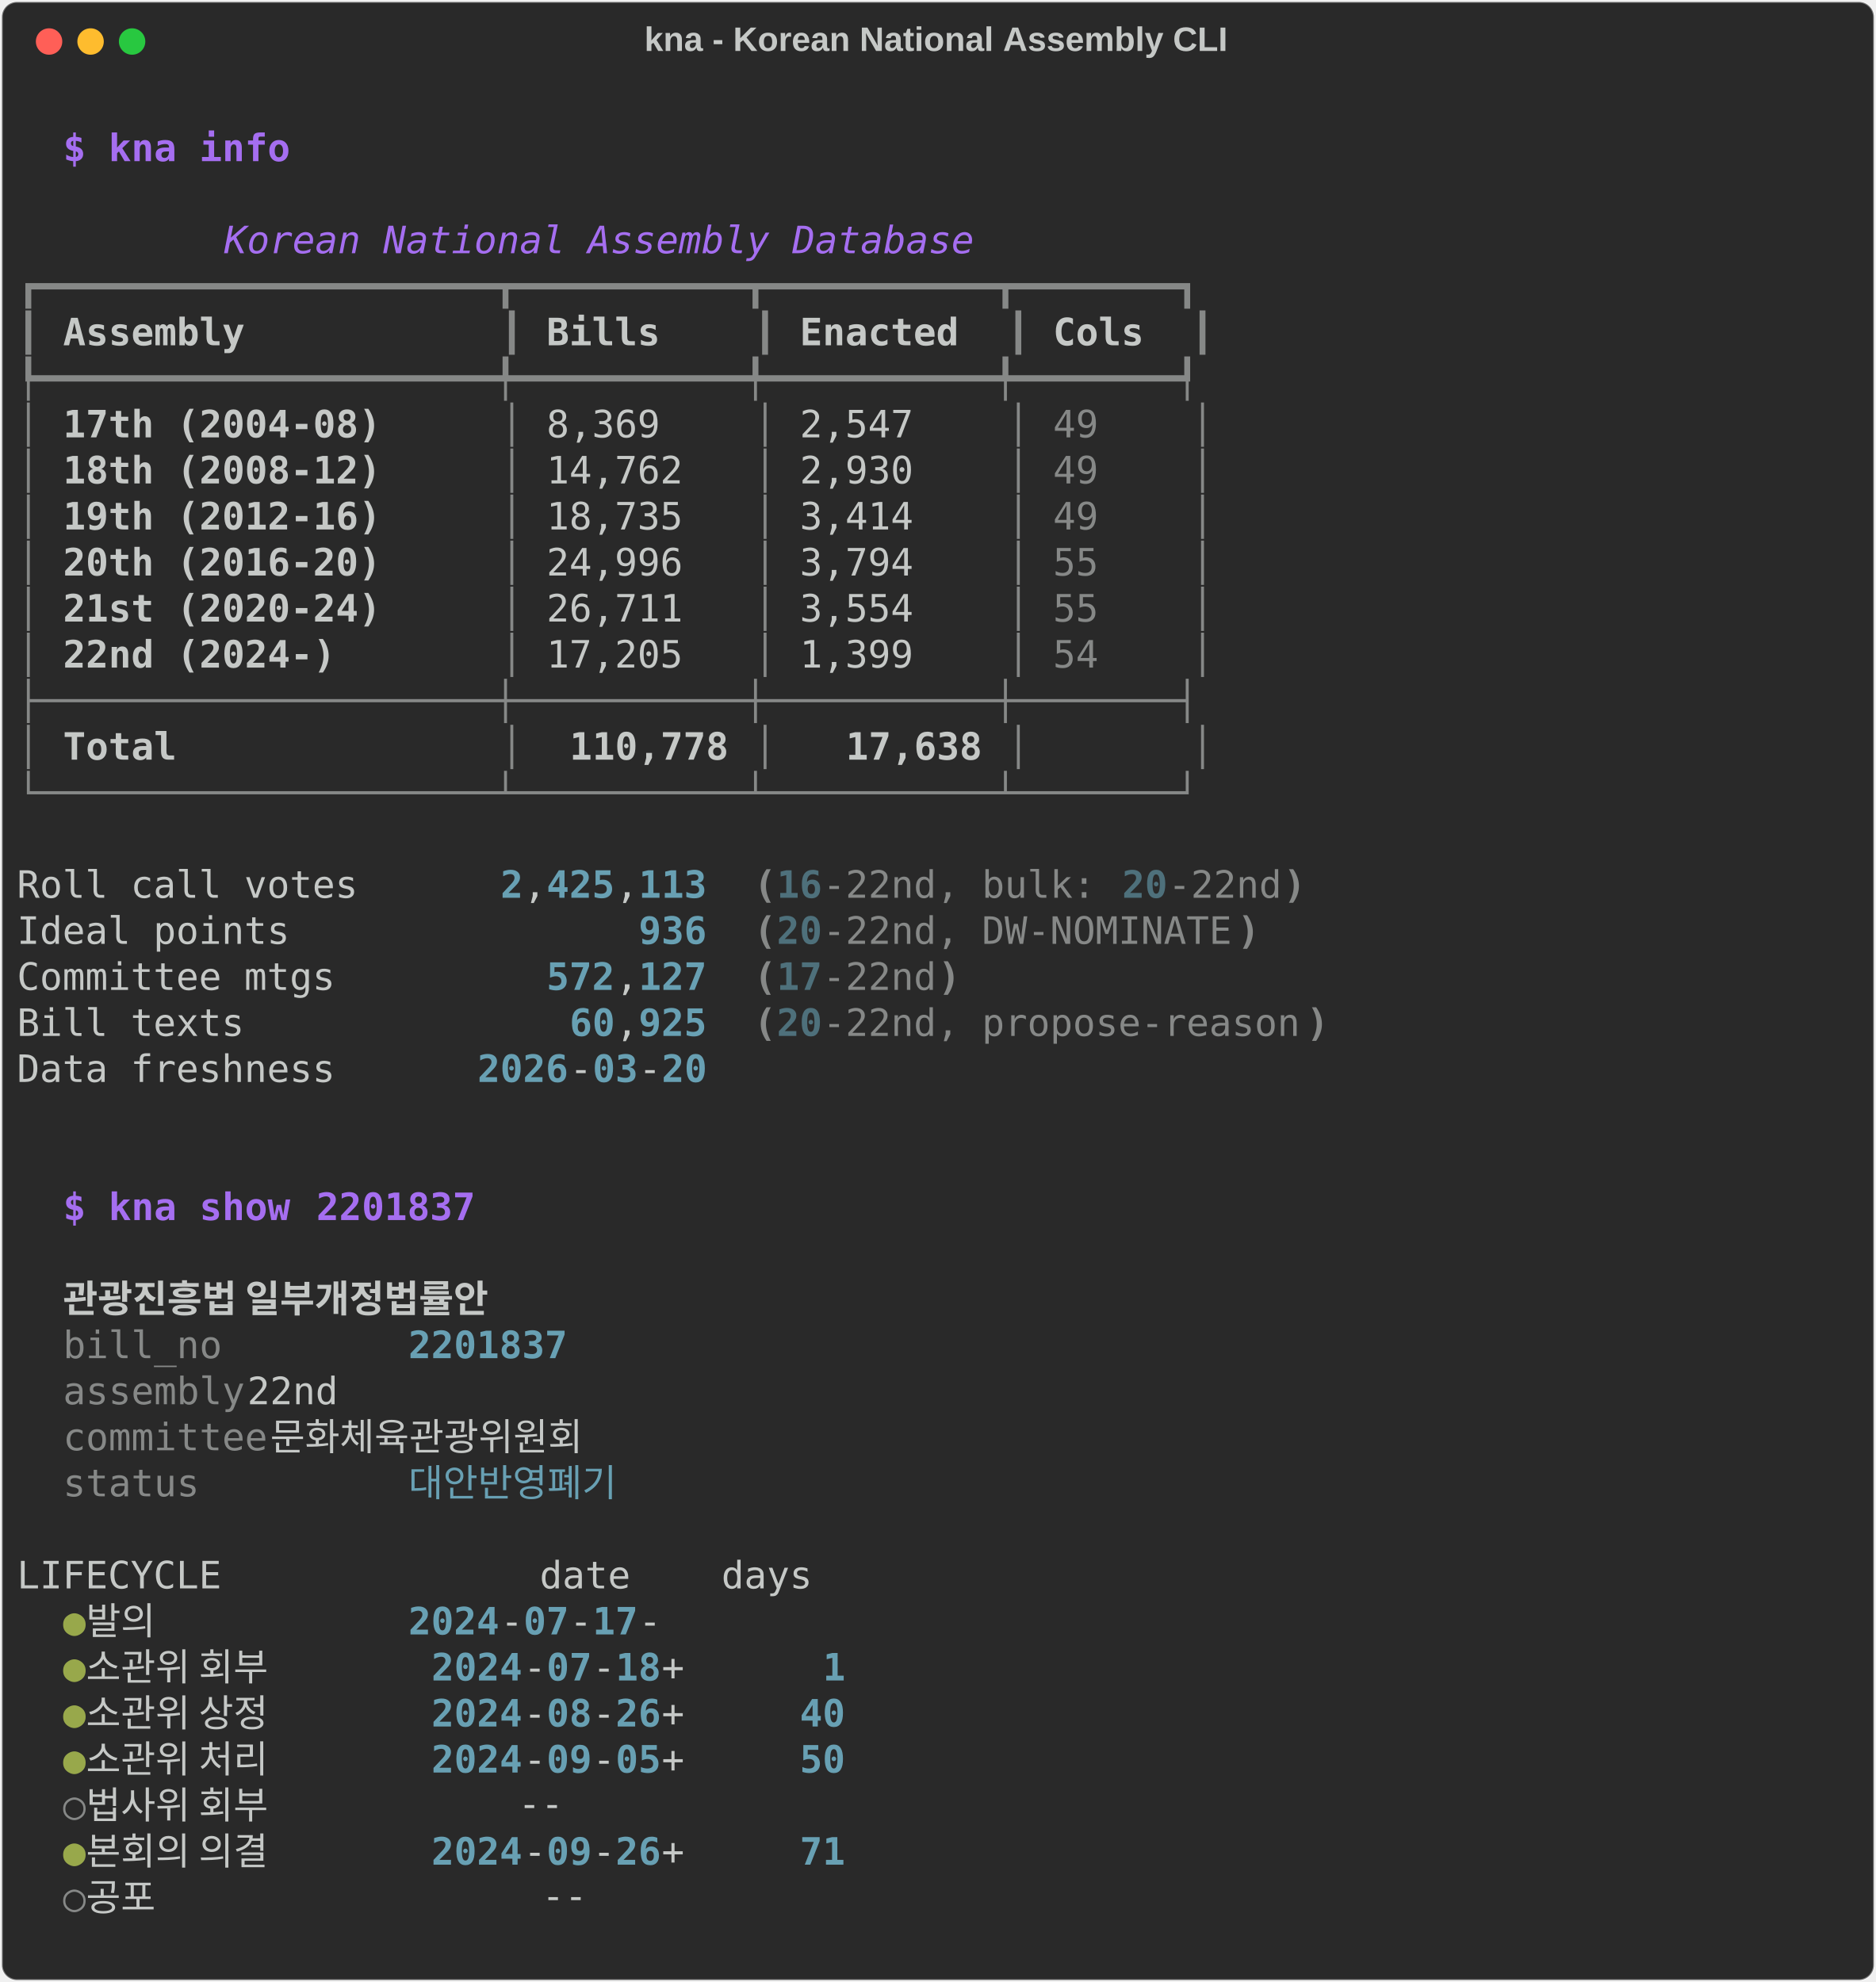
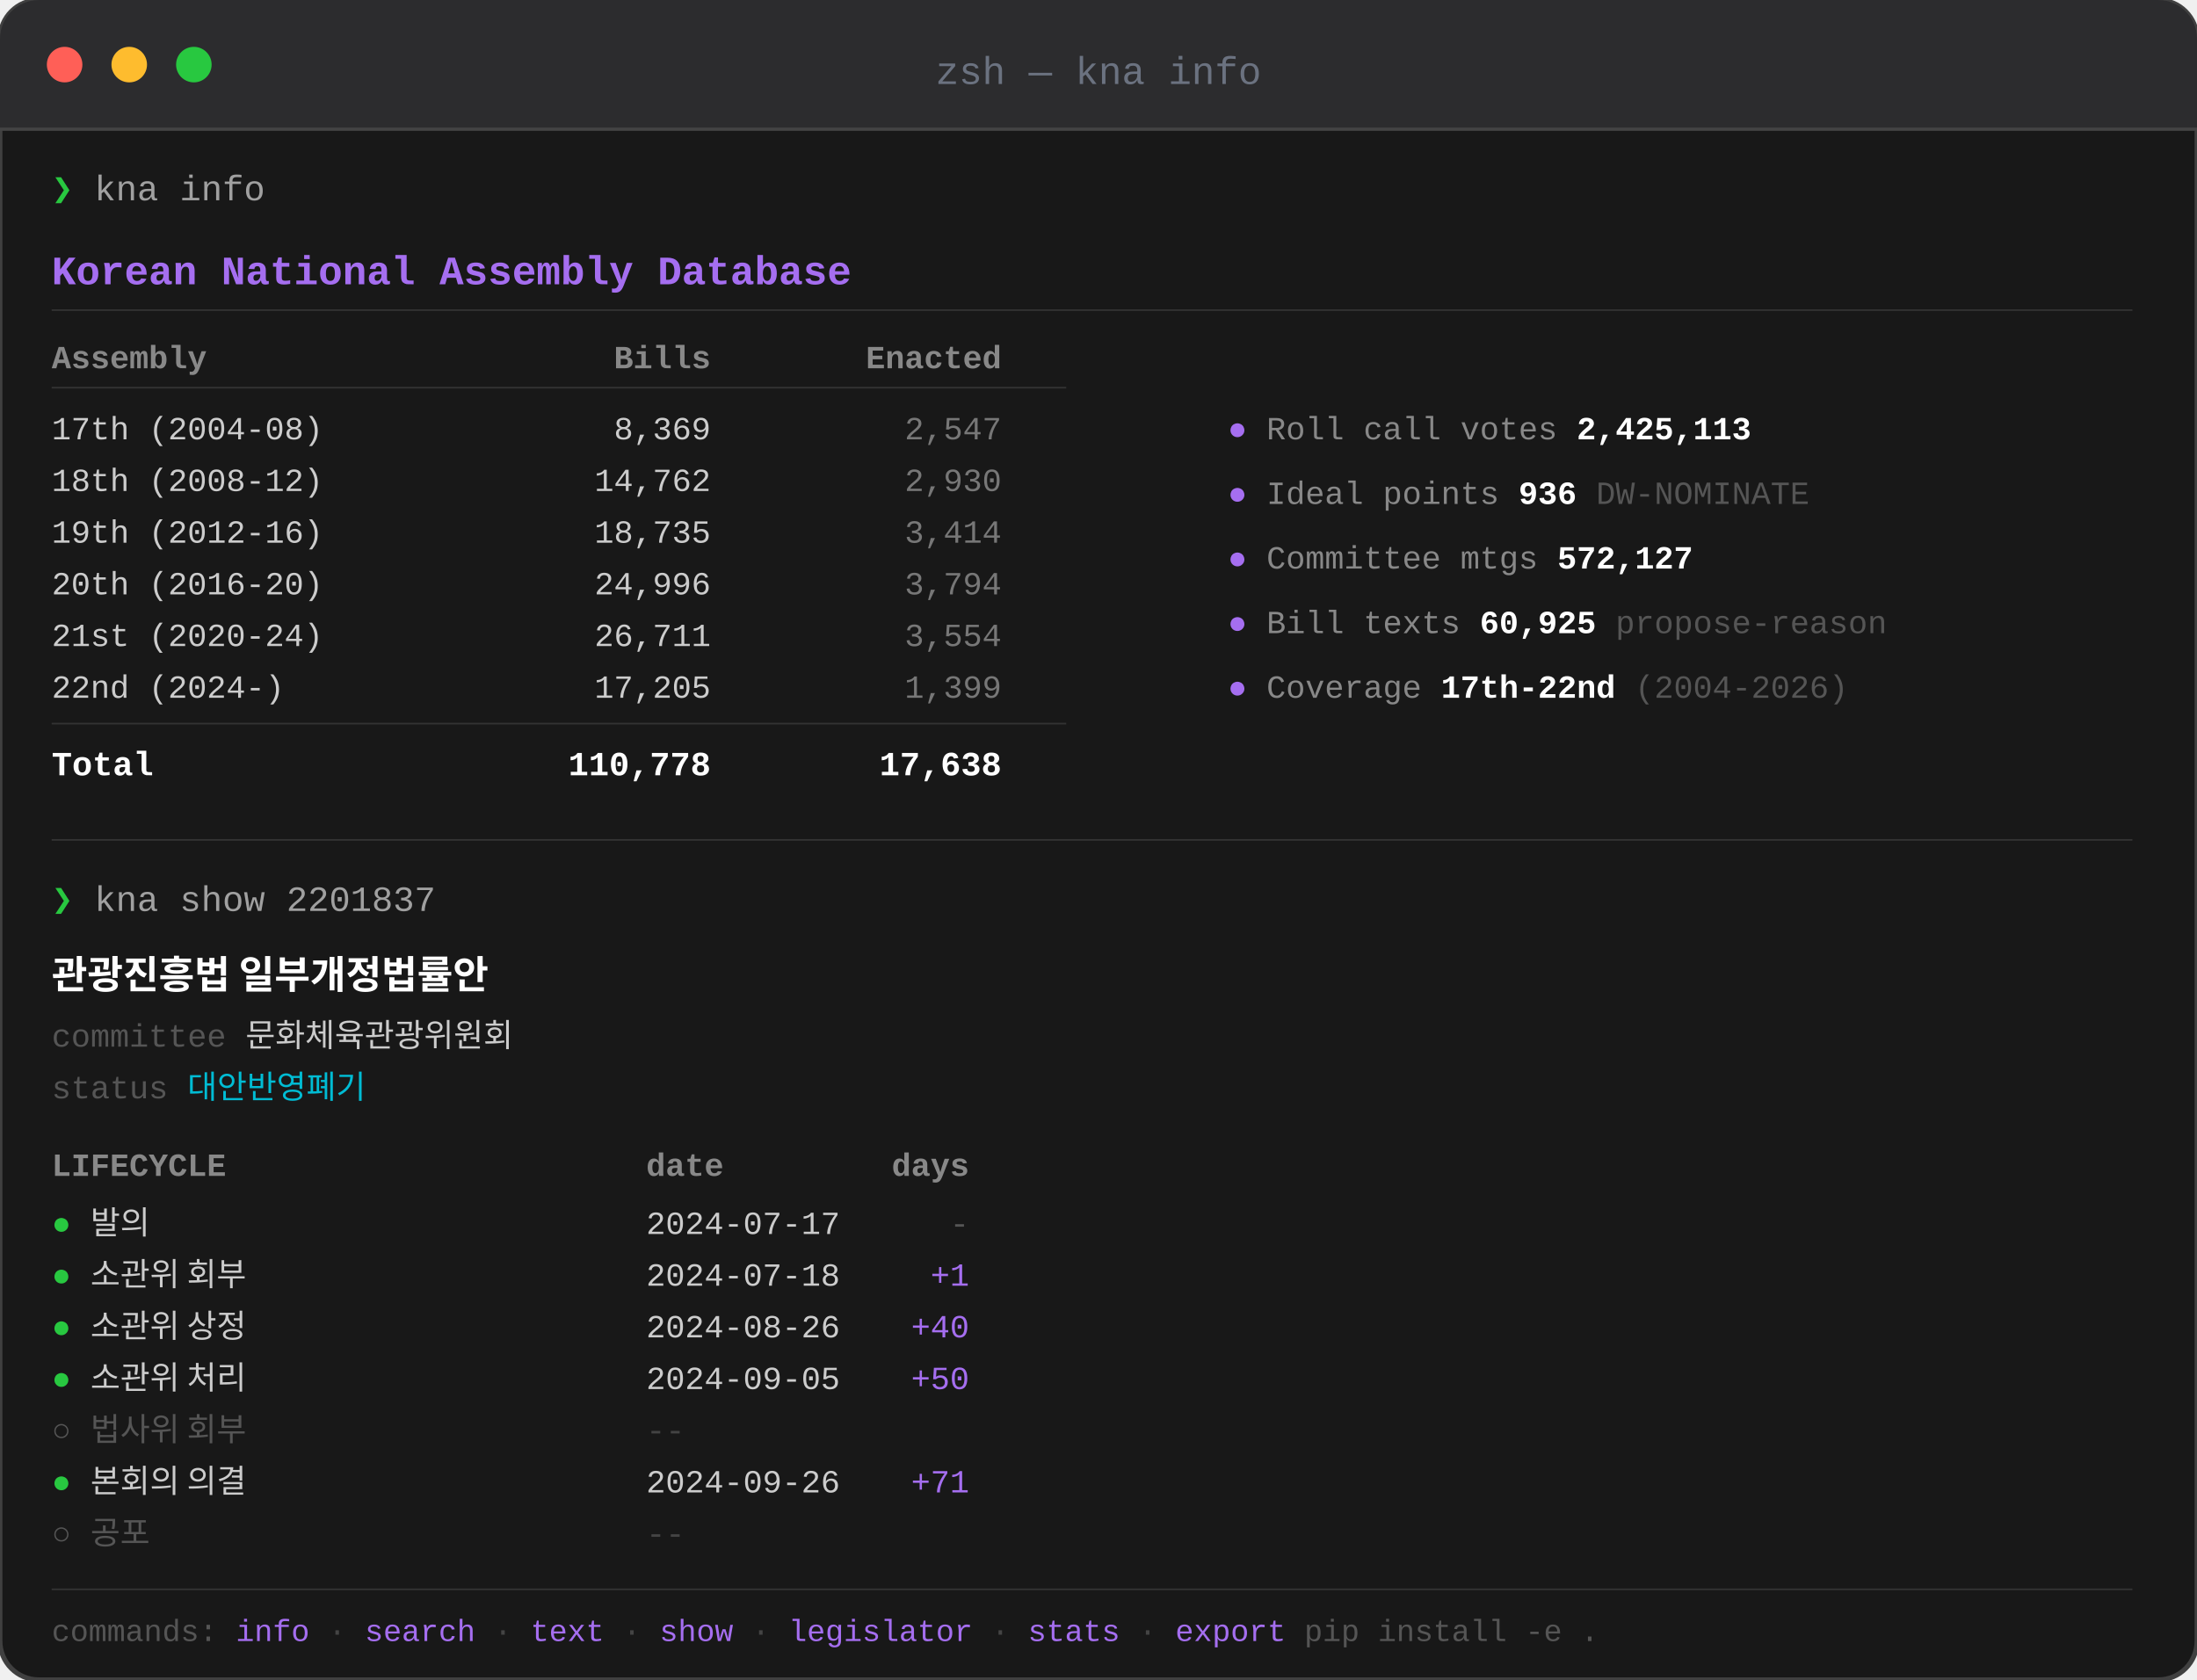
- <svg xmlns="http://www.w3.org/2000/svg" class="rich-terminal" viewBox="0 0 994 1050.4">
-   <style>
- 
-     @font-face {
-         font-family: "Fira Code";
-         src: local("FiraCode-Regular"),
-                 url("https://cdnjs.cloudflare.com/ajax/libs/firacode/6.2.0/woff2/FiraCode-Regular.woff2") format("woff2"),
-                 url("https://cdnjs.cloudflare.com/ajax/libs/firacode/6.2.0/woff/FiraCode-Regular.woff") format("woff");
-         font-style: normal;
-         font-weight: 400;
-     }
-     @font-face {
-         font-family: "Fira Code";
-         src: local("FiraCode-Bold"),
-                 url("https://cdnjs.cloudflare.com/ajax/libs/firacode/6.2.0/woff2/FiraCode-Bold.woff2") format("woff2"),
-                 url("https://cdnjs.cloudflare.com/ajax/libs/firacode/6.2.0/woff/FiraCode-Bold.woff") format("woff");
-         font-style: bold;
-         font-weight: 700;
-     }
- 
-     .terminal-797472457-matrix {
-         font-family: Fira Code, monospace;
-         font-size: 20px;
-         line-height: 24.4px;
-         font-variant-east-asian: full-width;
-     }
- 
-     .terminal-797472457-title {
-         font-size: 18px;
-         font-weight: bold;
-         font-family: arial;
-     }
- 
-     .terminal-797472457-r1 { fill: #c5c8c6 }
- .terminal-797472457-r2 { fill: #a56ef0;font-weight: bold }
- .terminal-797472457-r3 { fill: #c5c8c6;font-style: italic; }
- .terminal-797472457-r4 { fill: #a56ef0;font-style: italic; }
- .terminal-797472457-r5 { fill: #868887 }
- .terminal-797472457-r6 { fill: #c5c8c6;font-weight: bold }
- .terminal-797472457-r7 { fill: #68a0b3;font-weight: bold }
- .terminal-797472457-r8 { fill: #868887;font-weight: bold }
- .terminal-797472457-r9 { fill: #4e707b;font-weight: bold }
- .terminal-797472457-r10 { fill: #68a0b3 }
- .terminal-797472457-r11 { fill: #98a84b }
-     </style>
-   <defs>
-     <clipPath id="terminal-797472457-clip-terminal">
-       <rect x="0" y="0" width="975.0" height="999.4" />
-     </clipPath>
-     <clipPath id="terminal-797472457-line-0">
-       <rect x="0" y="1.5" width="976" height="24.65" />
-     </clipPath>
-     <clipPath id="terminal-797472457-line-1">
-       <rect x="0" y="25.9" width="976" height="24.65" />
-     </clipPath>
-     <clipPath id="terminal-797472457-line-2">
-       <rect x="0" y="50.3" width="976" height="24.65" />
-     </clipPath>
-     <clipPath id="terminal-797472457-line-3">
-       <rect x="0" y="74.7" width="976" height="24.65" />
-     </clipPath>
-     <clipPath id="terminal-797472457-line-4">
-       <rect x="0" y="99.1" width="976" height="24.65" />
-     </clipPath>
-     <clipPath id="terminal-797472457-line-5">
-       <rect x="0" y="123.5" width="976" height="24.65" />
-     </clipPath>
-     <clipPath id="terminal-797472457-line-6">
-       <rect x="0" y="147.9" width="976" height="24.65" />
-     </clipPath>
-     <clipPath id="terminal-797472457-line-7">
-       <rect x="0" y="172.3" width="976" height="24.65" />
-     </clipPath>
-     <clipPath id="terminal-797472457-line-8">
-       <rect x="0" y="196.7" width="976" height="24.65" />
-     </clipPath>
-     <clipPath id="terminal-797472457-line-9">
-       <rect x="0" y="221.1" width="976" height="24.65" />
-     </clipPath>
-     <clipPath id="terminal-797472457-line-10">
-       <rect x="0" y="245.5" width="976" height="24.65" />
-     </clipPath>
-     <clipPath id="terminal-797472457-line-11">
-       <rect x="0" y="269.9" width="976" height="24.65" />
-     </clipPath>
-     <clipPath id="terminal-797472457-line-12">
-       <rect x="0" y="294.3" width="976" height="24.65" />
-     </clipPath>
-     <clipPath id="terminal-797472457-line-13">
-       <rect x="0" y="318.7" width="976" height="24.65" />
-     </clipPath>
-     <clipPath id="terminal-797472457-line-14">
-       <rect x="0" y="343.1" width="976" height="24.65" />
-     </clipPath>
-     <clipPath id="terminal-797472457-line-15">
-       <rect x="0" y="367.5" width="976" height="24.65" />
-     </clipPath>
-     <clipPath id="terminal-797472457-line-16">
-       <rect x="0" y="391.9" width="976" height="24.65" />
-     </clipPath>
-     <clipPath id="terminal-797472457-line-17">
-       <rect x="0" y="416.3" width="976" height="24.65" />
-     </clipPath>
-     <clipPath id="terminal-797472457-line-18">
-       <rect x="0" y="440.7" width="976" height="24.65" />
-     </clipPath>
-     <clipPath id="terminal-797472457-line-19">
-       <rect x="0" y="465.1" width="976" height="24.65" />
-     </clipPath>
-     <clipPath id="terminal-797472457-line-20">
-       <rect x="0" y="489.5" width="976" height="24.65" />
-     </clipPath>
-     <clipPath id="terminal-797472457-line-21">
-       <rect x="0" y="513.9" width="976" height="24.65" />
-     </clipPath>
-     <clipPath id="terminal-797472457-line-22">
-       <rect x="0" y="538.3" width="976" height="24.65" />
-     </clipPath>
-     <clipPath id="terminal-797472457-line-23">
-       <rect x="0" y="562.7" width="976" height="24.65" />
-     </clipPath>
-     <clipPath id="terminal-797472457-line-24">
-       <rect x="0" y="587.1" width="976" height="24.65" />
-     </clipPath>
-     <clipPath id="terminal-797472457-line-25">
-       <rect x="0" y="611.5" width="976" height="24.65" />
-     </clipPath>
-     <clipPath id="terminal-797472457-line-26">
-       <rect x="0" y="635.9" width="976" height="24.65" />
-     </clipPath>
-     <clipPath id="terminal-797472457-line-27">
-       <rect x="0" y="660.3" width="976" height="24.65" />
-     </clipPath>
-     <clipPath id="terminal-797472457-line-28">
-       <rect x="0" y="684.7" width="976" height="24.65" />
-     </clipPath>
-     <clipPath id="terminal-797472457-line-29">
-       <rect x="0" y="709.1" width="976" height="24.65" />
-     </clipPath>
-     <clipPath id="terminal-797472457-line-30">
-       <rect x="0" y="733.5" width="976" height="24.65" />
-     </clipPath>
-     <clipPath id="terminal-797472457-line-31">
-       <rect x="0" y="757.9" width="976" height="24.65" />
-     </clipPath>
-     <clipPath id="terminal-797472457-line-32">
-       <rect x="0" y="782.3" width="976" height="24.65" />
-     </clipPath>
-     <clipPath id="terminal-797472457-line-33">
-       <rect x="0" y="806.7" width="976" height="24.65" />
-     </clipPath>
-     <clipPath id="terminal-797472457-line-34">
-       <rect x="0" y="831.1" width="976" height="24.65" />
-     </clipPath>
-     <clipPath id="terminal-797472457-line-35">
-       <rect x="0" y="855.5" width="976" height="24.65" />
-     </clipPath>
-     <clipPath id="terminal-797472457-line-36">
-       <rect x="0" y="879.9" width="976" height="24.65" />
-     </clipPath>
-     <clipPath id="terminal-797472457-line-37">
-       <rect x="0" y="904.3" width="976" height="24.65" />
-     </clipPath>
-     <clipPath id="terminal-797472457-line-38">
-       <rect x="0" y="928.7" width="976" height="24.65" />
-     </clipPath>
-     <clipPath id="terminal-797472457-line-39">
-       <rect x="0" y="953.1" width="976" height="24.65" />
-     </clipPath>
-   </defs>
-   <rect fill="#292929" stroke="rgba(255,255,255,0.35)" stroke-width="1" x="1" y="1" width="992" height="1048.4" rx="8" />
-   <text class="terminal-797472457-title" fill="#c5c8c6" text-anchor="middle" x="496" y="27">kna - Korean National Assembly CLI</text>
-   <g transform="translate(26,22)">
-     <circle cx="0" cy="0" r="7" fill="#ff5f57" />
-     <circle cx="22" cy="0" r="7" fill="#febc2e" />
-     <circle cx="44" cy="0" r="7" fill="#28c840" />
-   </g>
-   <g transform="translate(9, 41)" clip-path="url(#terminal-797472457-clip-terminal)">
-     <g class="terminal-797472457-matrix">
-       <text class="terminal-797472457-r1" x="976" y="20" textLength="12.2" clip-path="url(#terminal-797472457-line-0)">
- </text>
-       <text class="terminal-797472457-r2" x="24.4" y="44.4" textLength="122" clip-path="url(#terminal-797472457-line-1)">$ kna info</text>
-       <text class="terminal-797472457-r1" x="976" y="44.4" textLength="12.2" clip-path="url(#terminal-797472457-line-1)">
- </text>
-       <text class="terminal-797472457-r1" x="976" y="68.8" textLength="12.2" clip-path="url(#terminal-797472457-line-2)">
- </text>
-       <text class="terminal-797472457-r4" x="109.8" y="93.2" textLength="402.6" clip-path="url(#terminal-797472457-line-3)">Korean National Assembly Database</text>
-       <text class="terminal-797472457-r1" x="976" y="93.2" textLength="12.2" clip-path="url(#terminal-797472457-line-3)">
- </text>
-       <text class="terminal-797472457-r5" x="0" y="117.6" textLength="634.4" clip-path="url(#terminal-797472457-line-4)">┏━━━━━━━━━━━━━━━━━━━━┳━━━━━━━━━━┳━━━━━━━━━━┳━━━━━━━┓</text>
-       <text class="terminal-797472457-r1" x="976" y="117.6" textLength="12.2" clip-path="url(#terminal-797472457-line-4)">
- </text>
-       <text class="terminal-797472457-r5" x="0" y="142" textLength="12.2" clip-path="url(#terminal-797472457-line-5)">┃</text>
-       <text class="terminal-797472457-r6" x="24.4" y="142" textLength="219.6" clip-path="url(#terminal-797472457-line-5)">Assembly          </text>
-       <text class="terminal-797472457-r5" x="256.2" y="142" textLength="12.2" clip-path="url(#terminal-797472457-line-5)">┃</text>
-       <text class="terminal-797472457-r6" x="280.6" y="142" textLength="97.6" clip-path="url(#terminal-797472457-line-5)">   Bills</text>
-       <text class="terminal-797472457-r5" x="390.4" y="142" textLength="12.2" clip-path="url(#terminal-797472457-line-5)">┃</text>
-       <text class="terminal-797472457-r6" x="414.8" y="142" textLength="97.6" clip-path="url(#terminal-797472457-line-5)"> Enacted</text>
-       <text class="terminal-797472457-r5" x="524.6" y="142" textLength="12.2" clip-path="url(#terminal-797472457-line-5)">┃</text>
-       <text class="terminal-797472457-r6" x="549" y="142" textLength="61" clip-path="url(#terminal-797472457-line-5)"> Cols</text>
-       <text class="terminal-797472457-r5" x="622.2" y="142" textLength="12.2" clip-path="url(#terminal-797472457-line-5)">┃</text>
-       <text class="terminal-797472457-r1" x="976" y="142" textLength="12.2" clip-path="url(#terminal-797472457-line-5)">
- </text>
-       <text class="terminal-797472457-r5" x="0" y="166.4" textLength="634.4" clip-path="url(#terminal-797472457-line-6)">┡━━━━━━━━━━━━━━━━━━━━╇━━━━━━━━━━╇━━━━━━━━━━╇━━━━━━━┩</text>
-       <text class="terminal-797472457-r1" x="976" y="166.4" textLength="12.2" clip-path="url(#terminal-797472457-line-6)">
- </text>
-       <text class="terminal-797472457-r5" x="0" y="190.8" textLength="12.2" clip-path="url(#terminal-797472457-line-7)">│</text>
-       <text class="terminal-797472457-r6" x="24.4" y="190.8" textLength="219.6" clip-path="url(#terminal-797472457-line-7)">17th (2004-08)    </text>
-       <text class="terminal-797472457-r5" x="256.2" y="190.8" textLength="12.2" clip-path="url(#terminal-797472457-line-7)">│</text>
-       <text class="terminal-797472457-r1" x="280.6" y="190.8" textLength="97.6" clip-path="url(#terminal-797472457-line-7)">   8,369</text>
-       <text class="terminal-797472457-r5" x="390.4" y="190.8" textLength="12.2" clip-path="url(#terminal-797472457-line-7)">│</text>
-       <text class="terminal-797472457-r1" x="414.8" y="190.8" textLength="97.6" clip-path="url(#terminal-797472457-line-7)">   2,547</text>
-       <text class="terminal-797472457-r5" x="524.6" y="190.8" textLength="12.2" clip-path="url(#terminal-797472457-line-7)">│</text>
-       <text class="terminal-797472457-r5" x="549" y="190.8" textLength="61" clip-path="url(#terminal-797472457-line-7)">   49</text>
-       <text class="terminal-797472457-r5" x="622.2" y="190.8" textLength="12.2" clip-path="url(#terminal-797472457-line-7)">│</text>
-       <text class="terminal-797472457-r1" x="976" y="190.8" textLength="12.2" clip-path="url(#terminal-797472457-line-7)">
- </text>
-       <text class="terminal-797472457-r5" x="0" y="215.2" textLength="12.2" clip-path="url(#terminal-797472457-line-8)">│</text>
-       <text class="terminal-797472457-r6" x="24.4" y="215.2" textLength="219.6" clip-path="url(#terminal-797472457-line-8)">18th (2008-12)    </text>
-       <text class="terminal-797472457-r5" x="256.2" y="215.2" textLength="12.2" clip-path="url(#terminal-797472457-line-8)">│</text>
-       <text class="terminal-797472457-r1" x="280.6" y="215.2" textLength="97.6" clip-path="url(#terminal-797472457-line-8)">  14,762</text>
-       <text class="terminal-797472457-r5" x="390.4" y="215.2" textLength="12.2" clip-path="url(#terminal-797472457-line-8)">│</text>
-       <text class="terminal-797472457-r1" x="414.8" y="215.2" textLength="97.6" clip-path="url(#terminal-797472457-line-8)">   2,930</text>
-       <text class="terminal-797472457-r5" x="524.6" y="215.2" textLength="12.2" clip-path="url(#terminal-797472457-line-8)">│</text>
-       <text class="terminal-797472457-r5" x="549" y="215.2" textLength="61" clip-path="url(#terminal-797472457-line-8)">   49</text>
-       <text class="terminal-797472457-r5" x="622.2" y="215.2" textLength="12.2" clip-path="url(#terminal-797472457-line-8)">│</text>
-       <text class="terminal-797472457-r1" x="976" y="215.2" textLength="12.2" clip-path="url(#terminal-797472457-line-8)">
- </text>
-       <text class="terminal-797472457-r5" x="0" y="239.6" textLength="12.2" clip-path="url(#terminal-797472457-line-9)">│</text>
-       <text class="terminal-797472457-r6" x="24.4" y="239.6" textLength="219.6" clip-path="url(#terminal-797472457-line-9)">19th (2012-16)    </text>
-       <text class="terminal-797472457-r5" x="256.2" y="239.6" textLength="12.2" clip-path="url(#terminal-797472457-line-9)">│</text>
-       <text class="terminal-797472457-r1" x="280.6" y="239.6" textLength="97.6" clip-path="url(#terminal-797472457-line-9)">  18,735</text>
-       <text class="terminal-797472457-r5" x="390.4" y="239.6" textLength="12.2" clip-path="url(#terminal-797472457-line-9)">│</text>
-       <text class="terminal-797472457-r1" x="414.8" y="239.6" textLength="97.6" clip-path="url(#terminal-797472457-line-9)">   3,414</text>
-       <text class="terminal-797472457-r5" x="524.6" y="239.6" textLength="12.2" clip-path="url(#terminal-797472457-line-9)">│</text>
-       <text class="terminal-797472457-r5" x="549" y="239.6" textLength="61" clip-path="url(#terminal-797472457-line-9)">   49</text>
-       <text class="terminal-797472457-r5" x="622.2" y="239.6" textLength="12.2" clip-path="url(#terminal-797472457-line-9)">│</text>
-       <text class="terminal-797472457-r1" x="976" y="239.6" textLength="12.2" clip-path="url(#terminal-797472457-line-9)">
- </text>
-       <text class="terminal-797472457-r5" x="0" y="264" textLength="12.2" clip-path="url(#terminal-797472457-line-10)">│</text>
-       <text class="terminal-797472457-r6" x="24.4" y="264" textLength="219.6" clip-path="url(#terminal-797472457-line-10)">20th (2016-20)    </text>
-       <text class="terminal-797472457-r5" x="256.2" y="264" textLength="12.2" clip-path="url(#terminal-797472457-line-10)">│</text>
-       <text class="terminal-797472457-r1" x="280.6" y="264" textLength="97.6" clip-path="url(#terminal-797472457-line-10)">  24,996</text>
-       <text class="terminal-797472457-r5" x="390.4" y="264" textLength="12.2" clip-path="url(#terminal-797472457-line-10)">│</text>
-       <text class="terminal-797472457-r1" x="414.8" y="264" textLength="97.6" clip-path="url(#terminal-797472457-line-10)">   3,794</text>
-       <text class="terminal-797472457-r5" x="524.6" y="264" textLength="12.2" clip-path="url(#terminal-797472457-line-10)">│</text>
-       <text class="terminal-797472457-r5" x="549" y="264" textLength="61" clip-path="url(#terminal-797472457-line-10)">   55</text>
-       <text class="terminal-797472457-r5" x="622.2" y="264" textLength="12.2" clip-path="url(#terminal-797472457-line-10)">│</text>
-       <text class="terminal-797472457-r1" x="976" y="264" textLength="12.2" clip-path="url(#terminal-797472457-line-10)">
- </text>
-       <text class="terminal-797472457-r5" x="0" y="288.4" textLength="12.2" clip-path="url(#terminal-797472457-line-11)">│</text>
-       <text class="terminal-797472457-r6" x="24.4" y="288.4" textLength="219.6" clip-path="url(#terminal-797472457-line-11)">21st (2020-24)    </text>
-       <text class="terminal-797472457-r5" x="256.2" y="288.4" textLength="12.2" clip-path="url(#terminal-797472457-line-11)">│</text>
-       <text class="terminal-797472457-r1" x="280.6" y="288.4" textLength="97.6" clip-path="url(#terminal-797472457-line-11)">  26,711</text>
-       <text class="terminal-797472457-r5" x="390.4" y="288.4" textLength="12.2" clip-path="url(#terminal-797472457-line-11)">│</text>
-       <text class="terminal-797472457-r1" x="414.8" y="288.4" textLength="97.6" clip-path="url(#terminal-797472457-line-11)">   3,554</text>
-       <text class="terminal-797472457-r5" x="524.6" y="288.4" textLength="12.2" clip-path="url(#terminal-797472457-line-11)">│</text>
-       <text class="terminal-797472457-r5" x="549" y="288.4" textLength="61" clip-path="url(#terminal-797472457-line-11)">   55</text>
-       <text class="terminal-797472457-r5" x="622.2" y="288.4" textLength="12.2" clip-path="url(#terminal-797472457-line-11)">│</text>
-       <text class="terminal-797472457-r1" x="976" y="288.4" textLength="12.2" clip-path="url(#terminal-797472457-line-11)">
- </text>
-       <text class="terminal-797472457-r5" x="0" y="312.8" textLength="12.2" clip-path="url(#terminal-797472457-line-12)">│</text>
-       <text class="terminal-797472457-r6" x="24.4" y="312.8" textLength="219.6" clip-path="url(#terminal-797472457-line-12)">22nd (2024-)      </text>
-       <text class="terminal-797472457-r5" x="256.2" y="312.8" textLength="12.2" clip-path="url(#terminal-797472457-line-12)">│</text>
-       <text class="terminal-797472457-r1" x="280.6" y="312.8" textLength="97.6" clip-path="url(#terminal-797472457-line-12)">  17,205</text>
-       <text class="terminal-797472457-r5" x="390.4" y="312.8" textLength="12.2" clip-path="url(#terminal-797472457-line-12)">│</text>
-       <text class="terminal-797472457-r1" x="414.8" y="312.8" textLength="97.6" clip-path="url(#terminal-797472457-line-12)">   1,399</text>
-       <text class="terminal-797472457-r5" x="524.6" y="312.8" textLength="12.2" clip-path="url(#terminal-797472457-line-12)">│</text>
-       <text class="terminal-797472457-r5" x="549" y="312.8" textLength="61" clip-path="url(#terminal-797472457-line-12)">   54</text>
-       <text class="terminal-797472457-r5" x="622.2" y="312.8" textLength="12.2" clip-path="url(#terminal-797472457-line-12)">│</text>
-       <text class="terminal-797472457-r1" x="976" y="312.8" textLength="12.2" clip-path="url(#terminal-797472457-line-12)">
- </text>
-       <text class="terminal-797472457-r5" x="0" y="337.2" textLength="634.4" clip-path="url(#terminal-797472457-line-13)">├────────────────────┼──────────┼──────────┼───────┤</text>
-       <text class="terminal-797472457-r1" x="976" y="337.2" textLength="12.2" clip-path="url(#terminal-797472457-line-13)">
- </text>
-       <text class="terminal-797472457-r5" x="0" y="361.6" textLength="12.2" clip-path="url(#terminal-797472457-line-14)">│</text>
-       <text class="terminal-797472457-r6" x="24.4" y="361.6" textLength="61" clip-path="url(#terminal-797472457-line-14)">Total</text>
-       <text class="terminal-797472457-r5" x="256.2" y="361.6" textLength="12.2" clip-path="url(#terminal-797472457-line-14)">│</text>
-       <text class="terminal-797472457-r6" x="292.8" y="361.6" textLength="85.4" clip-path="url(#terminal-797472457-line-14)">110,778</text>
-       <text class="terminal-797472457-r5" x="390.4" y="361.6" textLength="12.2" clip-path="url(#terminal-797472457-line-14)">│</text>
-       <text class="terminal-797472457-r6" x="439.2" y="361.6" textLength="73.2" clip-path="url(#terminal-797472457-line-14)">17,638</text>
-       <text class="terminal-797472457-r5" x="524.6" y="361.6" textLength="12.2" clip-path="url(#terminal-797472457-line-14)">│</text>
-       <text class="terminal-797472457-r5" x="622.2" y="361.6" textLength="12.2" clip-path="url(#terminal-797472457-line-14)">│</text>
-       <text class="terminal-797472457-r1" x="976" y="361.6" textLength="12.2" clip-path="url(#terminal-797472457-line-14)">
- </text>
-       <text class="terminal-797472457-r5" x="0" y="386" textLength="634.4" clip-path="url(#terminal-797472457-line-15)">└────────────────────┴──────────┴──────────┴───────┘</text>
-       <text class="terminal-797472457-r1" x="976" y="386" textLength="12.2" clip-path="url(#terminal-797472457-line-15)">
- </text>
-       <text class="terminal-797472457-r1" x="976" y="410.4" textLength="12.2" clip-path="url(#terminal-797472457-line-16)">
- </text>
-       <text class="terminal-797472457-r1" x="0" y="434.8" textLength="256.2" clip-path="url(#terminal-797472457-line-17)">  Roll call votes    </text>
-       <text class="terminal-797472457-r7" x="256.2" y="434.8" textLength="12.2" clip-path="url(#terminal-797472457-line-17)">2</text>
-       <text class="terminal-797472457-r1" x="268.4" y="434.8" textLength="12.2" clip-path="url(#terminal-797472457-line-17)">,</text>
-       <text class="terminal-797472457-r7" x="280.6" y="434.8" textLength="36.6" clip-path="url(#terminal-797472457-line-17)">425</text>
-       <text class="terminal-797472457-r1" x="317.2" y="434.8" textLength="12.2" clip-path="url(#terminal-797472457-line-17)">,</text>
-       <text class="terminal-797472457-r7" x="329.4" y="434.8" textLength="36.6" clip-path="url(#terminal-797472457-line-17)">113</text>
-       <text class="terminal-797472457-r8" x="390.4" y="434.8" textLength="12.2" clip-path="url(#terminal-797472457-line-17)">(</text>
-       <text class="terminal-797472457-r9" x="402.6" y="434.8" textLength="24.4" clip-path="url(#terminal-797472457-line-17)">16</text>
-       <text class="terminal-797472457-r5" x="427" y="434.8" textLength="158.6" clip-path="url(#terminal-797472457-line-17)">-22nd, bulk: </text>
-       <text class="terminal-797472457-r9" x="585.6" y="434.8" textLength="24.4" clip-path="url(#terminal-797472457-line-17)">20</text>
-       <text class="terminal-797472457-r5" x="610" y="434.8" textLength="61" clip-path="url(#terminal-797472457-line-17)">-22nd</text>
-       <text class="terminal-797472457-r8" x="671" y="434.8" textLength="12.2" clip-path="url(#terminal-797472457-line-17)">)</text>
-       <text class="terminal-797472457-r1" x="976" y="434.8" textLength="12.2" clip-path="url(#terminal-797472457-line-17)">
- </text>
-       <text class="terminal-797472457-r1" x="0" y="459.2" textLength="329.4" clip-path="url(#terminal-797472457-line-18)">  Ideal points             </text>
-       <text class="terminal-797472457-r7" x="329.4" y="459.2" textLength="36.6" clip-path="url(#terminal-797472457-line-18)">936</text>
-       <text class="terminal-797472457-r8" x="390.4" y="459.2" textLength="12.2" clip-path="url(#terminal-797472457-line-18)">(</text>
-       <text class="terminal-797472457-r9" x="402.6" y="459.2" textLength="24.4" clip-path="url(#terminal-797472457-line-18)">20</text>
-       <text class="terminal-797472457-r5" x="427" y="459.2" textLength="219.6" clip-path="url(#terminal-797472457-line-18)">-22nd, DW-NOMINATE</text>
-       <text class="terminal-797472457-r8" x="646.6" y="459.2" textLength="12.2" clip-path="url(#terminal-797472457-line-18)">)</text>
-       <text class="terminal-797472457-r1" x="976" y="459.2" textLength="12.2" clip-path="url(#terminal-797472457-line-18)">
- </text>
-       <text class="terminal-797472457-r1" x="0" y="483.6" textLength="280.6" clip-path="url(#terminal-797472457-line-19)">  Committee mtgs       </text>
-       <text class="terminal-797472457-r7" x="280.6" y="483.6" textLength="36.6" clip-path="url(#terminal-797472457-line-19)">572</text>
-       <text class="terminal-797472457-r1" x="317.2" y="483.6" textLength="12.2" clip-path="url(#terminal-797472457-line-19)">,</text>
-       <text class="terminal-797472457-r7" x="329.4" y="483.6" textLength="36.6" clip-path="url(#terminal-797472457-line-19)">127</text>
-       <text class="terminal-797472457-r8" x="390.4" y="483.6" textLength="12.2" clip-path="url(#terminal-797472457-line-19)">(</text>
-       <text class="terminal-797472457-r9" x="402.6" y="483.6" textLength="24.4" clip-path="url(#terminal-797472457-line-19)">17</text>
-       <text class="terminal-797472457-r5" x="427" y="483.6" textLength="61" clip-path="url(#terminal-797472457-line-19)">-22nd</text>
-       <text class="terminal-797472457-r8" x="488" y="483.6" textLength="12.2" clip-path="url(#terminal-797472457-line-19)">)</text>
-       <text class="terminal-797472457-r1" x="976" y="483.6" textLength="12.2" clip-path="url(#terminal-797472457-line-19)">
- </text>
-       <text class="terminal-797472457-r1" x="0" y="508" textLength="292.8" clip-path="url(#terminal-797472457-line-20)">  Bill texts            </text>
-       <text class="terminal-797472457-r7" x="292.8" y="508" textLength="24.4" clip-path="url(#terminal-797472457-line-20)">60</text>
-       <text class="terminal-797472457-r1" x="317.2" y="508" textLength="12.2" clip-path="url(#terminal-797472457-line-20)">,</text>
-       <text class="terminal-797472457-r7" x="329.4" y="508" textLength="36.6" clip-path="url(#terminal-797472457-line-20)">925</text>
-       <text class="terminal-797472457-r8" x="390.4" y="508" textLength="12.2" clip-path="url(#terminal-797472457-line-20)">(</text>
-       <text class="terminal-797472457-r9" x="402.6" y="508" textLength="24.4" clip-path="url(#terminal-797472457-line-20)">20</text>
-       <text class="terminal-797472457-r5" x="427" y="508" textLength="256.2" clip-path="url(#terminal-797472457-line-20)">-22nd, propose-reason</text>
-       <text class="terminal-797472457-r8" x="683.2" y="508" textLength="12.2" clip-path="url(#terminal-797472457-line-20)">)</text>
-       <text class="terminal-797472457-r1" x="976" y="508" textLength="12.2" clip-path="url(#terminal-797472457-line-20)">
- </text>
-       <text class="terminal-797472457-r1" x="0" y="532.4" textLength="244" clip-path="url(#terminal-797472457-line-21)">  Data freshness    </text>
-       <text class="terminal-797472457-r7" x="244" y="532.4" textLength="48.8" clip-path="url(#terminal-797472457-line-21)">2026</text>
-       <text class="terminal-797472457-r1" x="292.8" y="532.4" textLength="12.2" clip-path="url(#terminal-797472457-line-21)">-</text>
-       <text class="terminal-797472457-r7" x="305" y="532.4" textLength="24.4" clip-path="url(#terminal-797472457-line-21)">03</text>
-       <text class="terminal-797472457-r1" x="329.4" y="532.4" textLength="12.2" clip-path="url(#terminal-797472457-line-21)">-</text>
-       <text class="terminal-797472457-r7" x="341.6" y="532.4" textLength="24.4" clip-path="url(#terminal-797472457-line-21)">20</text>
-       <text class="terminal-797472457-r1" x="976" y="532.4" textLength="12.2" clip-path="url(#terminal-797472457-line-21)">
- </text>
-       <text class="terminal-797472457-r1" x="976" y="556.8" textLength="12.2" clip-path="url(#terminal-797472457-line-22)">
- </text>
-       <text class="terminal-797472457-r1" x="976" y="581.2" textLength="12.2" clip-path="url(#terminal-797472457-line-23)">
- </text>
-       <text class="terminal-797472457-r2" x="24.4" y="605.6" textLength="134.2" clip-path="url(#terminal-797472457-line-24)">$ kna show </text>
-       <text class="terminal-797472457-r2" x="158.6" y="605.6" textLength="85.4" clip-path="url(#terminal-797472457-line-24)">2201837</text>
-       <text class="terminal-797472457-r1" x="976" y="605.6" textLength="12.2" clip-path="url(#terminal-797472457-line-24)">
- </text>
-       <text class="terminal-797472457-r1" x="976" y="630" textLength="12.2" clip-path="url(#terminal-797472457-line-25)">
- </text>
-       <text class="terminal-797472457-r6" x="24.4" y="654.4" textLength="158.6" clip-path="url(#terminal-797472457-line-26)">관광진흥법 일부개정법률안</text>
-       <text class="terminal-797472457-r1" x="976" y="654.4" textLength="12.2" clip-path="url(#terminal-797472457-line-26)">
- </text>
-       <text class="terminal-797472457-r5" x="24.4" y="678.8" textLength="85.4" clip-path="url(#terminal-797472457-line-27)">bill_no</text>
-       <text class="terminal-797472457-r7" x="207.4" y="678.8" textLength="85.4" clip-path="url(#terminal-797472457-line-27)">2201837</text>
-       <text class="terminal-797472457-r1" x="976" y="678.8" textLength="12.2" clip-path="url(#terminal-797472457-line-27)">
- </text>
-       <text class="terminal-797472457-r5" x="24.4" y="703.2" textLength="97.6" clip-path="url(#terminal-797472457-line-28)">assembly</text>
-       <text class="terminal-797472457-r1" x="122" y="703.2" textLength="134.2" clip-path="url(#terminal-797472457-line-28)">       22nd</text>
-       <text class="terminal-797472457-r1" x="976" y="703.2" textLength="12.2" clip-path="url(#terminal-797472457-line-28)">
- </text>
-       <text class="terminal-797472457-r5" x="24.4" y="727.6" textLength="109.8" clip-path="url(#terminal-797472457-line-29)">committee</text>
-       <text class="terminal-797472457-r1" x="134.2" y="727.6" textLength="183" clip-path="url(#terminal-797472457-line-29)">      문화체육관광위원회</text>
-       <text class="terminal-797472457-r1" x="976" y="727.6" textLength="12.2" clip-path="url(#terminal-797472457-line-29)">
- </text>
-       <text class="terminal-797472457-r5" x="24.4" y="752" textLength="73.2" clip-path="url(#terminal-797472457-line-30)">status</text>
-       <text class="terminal-797472457-r10" x="207.4" y="752" textLength="73.2" clip-path="url(#terminal-797472457-line-30)">대안반영폐기</text>
-       <text class="terminal-797472457-r1" x="976" y="752" textLength="12.2" clip-path="url(#terminal-797472457-line-30)">
- </text>
-       <text class="terminal-797472457-r1" x="976" y="776.4" textLength="12.2" clip-path="url(#terminal-797472457-line-31)">
- </text>
-       <text class="terminal-797472457-r1" x="0" y="800.8" textLength="451.4" clip-path="url(#terminal-797472457-line-32)">  LIFECYCLE              date    days</text>
-       <text class="terminal-797472457-r1" x="976" y="800.8" textLength="12.2" clip-path="url(#terminal-797472457-line-32)">
- </text>
-       <text class="terminal-797472457-r11" x="24.4" y="825.2" textLength="12.2" clip-path="url(#terminal-797472457-line-33)">●</text>
-       <text class="terminal-797472457-r1" x="36.6" y="825.2" textLength="146.4" clip-path="url(#terminal-797472457-line-33)"> 발의         </text>
-       <text class="terminal-797472457-r7" x="207.4" y="825.2" textLength="48.8" clip-path="url(#terminal-797472457-line-33)">2024</text>
-       <text class="terminal-797472457-r1" x="256.2" y="825.2" textLength="12.2" clip-path="url(#terminal-797472457-line-33)">-</text>
-       <text class="terminal-797472457-r7" x="268.4" y="825.2" textLength="24.4" clip-path="url(#terminal-797472457-line-33)">07</text>
-       <text class="terminal-797472457-r1" x="292.8" y="825.2" textLength="12.2" clip-path="url(#terminal-797472457-line-33)">-</text>
-       <text class="terminal-797472457-r7" x="305" y="825.2" textLength="24.4" clip-path="url(#terminal-797472457-line-33)">17</text>
-       <text class="terminal-797472457-r1" x="329.4" y="825.2" textLength="97.6" clip-path="url(#terminal-797472457-line-33)">       -</text>
-       <text class="terminal-797472457-r1" x="976" y="825.2" textLength="12.2" clip-path="url(#terminal-797472457-line-33)">
- </text>
-       <text class="terminal-797472457-r11" x="24.4" y="849.6" textLength="12.2" clip-path="url(#terminal-797472457-line-34)">●</text>
-       <text class="terminal-797472457-r1" x="36.6" y="849.6" textLength="122" clip-path="url(#terminal-797472457-line-34)"> 소관위 회부   </text>
-       <text class="terminal-797472457-r7" x="219.6" y="849.6" textLength="48.8" clip-path="url(#terminal-797472457-line-34)">2024</text>
-       <text class="terminal-797472457-r1" x="268.4" y="849.6" textLength="12.2" clip-path="url(#terminal-797472457-line-34)">-</text>
-       <text class="terminal-797472457-r7" x="280.6" y="849.6" textLength="24.4" clip-path="url(#terminal-797472457-line-34)">07</text>
-       <text class="terminal-797472457-r1" x="305" y="849.6" textLength="12.2" clip-path="url(#terminal-797472457-line-34)">-</text>
-       <text class="terminal-797472457-r7" x="317.2" y="849.6" textLength="24.4" clip-path="url(#terminal-797472457-line-34)">18</text>
-       <text class="terminal-797472457-r1" x="341.6" y="849.6" textLength="85.4" clip-path="url(#terminal-797472457-line-34)">      +</text>
-       <text class="terminal-797472457-r7" x="427" y="849.6" textLength="12.2" clip-path="url(#terminal-797472457-line-34)">1</text>
-       <text class="terminal-797472457-r1" x="976" y="849.6" textLength="12.2" clip-path="url(#terminal-797472457-line-34)">
- </text>
-       <text class="terminal-797472457-r11" x="24.4" y="874" textLength="12.2" clip-path="url(#terminal-797472457-line-35)">●</text>
-       <text class="terminal-797472457-r1" x="36.6" y="874" textLength="122" clip-path="url(#terminal-797472457-line-35)"> 소관위 상정   </text>
-       <text class="terminal-797472457-r7" x="219.6" y="874" textLength="48.8" clip-path="url(#terminal-797472457-line-35)">2024</text>
-       <text class="terminal-797472457-r1" x="268.4" y="874" textLength="12.2" clip-path="url(#terminal-797472457-line-35)">-</text>
-       <text class="terminal-797472457-r7" x="280.6" y="874" textLength="24.4" clip-path="url(#terminal-797472457-line-35)">08</text>
-       <text class="terminal-797472457-r1" x="305" y="874" textLength="12.2" clip-path="url(#terminal-797472457-line-35)">-</text>
-       <text class="terminal-797472457-r7" x="317.2" y="874" textLength="24.4" clip-path="url(#terminal-797472457-line-35)">26</text>
-       <text class="terminal-797472457-r1" x="341.6" y="874" textLength="73.2" clip-path="url(#terminal-797472457-line-35)">     +</text>
-       <text class="terminal-797472457-r7" x="414.8" y="874" textLength="24.4" clip-path="url(#terminal-797472457-line-35)">40</text>
-       <text class="terminal-797472457-r1" x="976" y="874" textLength="12.2" clip-path="url(#terminal-797472457-line-35)">
- </text>
-       <text class="terminal-797472457-r11" x="24.4" y="898.4" textLength="12.2" clip-path="url(#terminal-797472457-line-36)">●</text>
-       <text class="terminal-797472457-r1" x="36.6" y="898.4" textLength="122" clip-path="url(#terminal-797472457-line-36)"> 소관위 처리   </text>
-       <text class="terminal-797472457-r7" x="219.6" y="898.4" textLength="48.8" clip-path="url(#terminal-797472457-line-36)">2024</text>
-       <text class="terminal-797472457-r1" x="268.4" y="898.4" textLength="12.2" clip-path="url(#terminal-797472457-line-36)">-</text>
-       <text class="terminal-797472457-r7" x="280.6" y="898.4" textLength="24.4" clip-path="url(#terminal-797472457-line-36)">09</text>
-       <text class="terminal-797472457-r1" x="305" y="898.4" textLength="12.2" clip-path="url(#terminal-797472457-line-36)">-</text>
-       <text class="terminal-797472457-r7" x="317.2" y="898.4" textLength="24.4" clip-path="url(#terminal-797472457-line-36)">05</text>
-       <text class="terminal-797472457-r1" x="341.6" y="898.4" textLength="73.2" clip-path="url(#terminal-797472457-line-36)">     +</text>
-       <text class="terminal-797472457-r7" x="414.8" y="898.4" textLength="24.4" clip-path="url(#terminal-797472457-line-36)">50</text>
-       <text class="terminal-797472457-r1" x="976" y="898.4" textLength="12.2" clip-path="url(#terminal-797472457-line-36)">
- </text>
-       <text class="terminal-797472457-r5" x="24.4" y="922.8" textLength="12.2" clip-path="url(#terminal-797472457-line-37)">○</text>
-       <text class="terminal-797472457-r1" x="36.6" y="922.8" textLength="244" clip-path="url(#terminal-797472457-line-37)"> 법사위 회부           --</text>
-       <text class="terminal-797472457-r1" x="976" y="922.8" textLength="12.2" clip-path="url(#terminal-797472457-line-37)">
- </text>
-       <text class="terminal-797472457-r11" x="24.4" y="947.2" textLength="12.2" clip-path="url(#terminal-797472457-line-38)">●</text>
-       <text class="terminal-797472457-r1" x="36.6" y="947.2" textLength="122" clip-path="url(#terminal-797472457-line-38)"> 본회의 의결   </text>
-       <text class="terminal-797472457-r7" x="219.6" y="947.2" textLength="48.8" clip-path="url(#terminal-797472457-line-38)">2024</text>
-       <text class="terminal-797472457-r1" x="268.4" y="947.2" textLength="12.2" clip-path="url(#terminal-797472457-line-38)">-</text>
-       <text class="terminal-797472457-r7" x="280.6" y="947.2" textLength="24.4" clip-path="url(#terminal-797472457-line-38)">09</text>
-       <text class="terminal-797472457-r1" x="305" y="947.2" textLength="12.2" clip-path="url(#terminal-797472457-line-38)">-</text>
-       <text class="terminal-797472457-r7" x="317.2" y="947.2" textLength="24.4" clip-path="url(#terminal-797472457-line-38)">26</text>
-       <text class="terminal-797472457-r1" x="341.6" y="947.2" textLength="73.2" clip-path="url(#terminal-797472457-line-38)">     +</text>
-       <text class="terminal-797472457-r7" x="414.8" y="947.2" textLength="24.4" clip-path="url(#terminal-797472457-line-38)">71</text>
-       <text class="terminal-797472457-r1" x="976" y="947.2" textLength="12.2" clip-path="url(#terminal-797472457-line-38)">
- </text>
-       <text class="terminal-797472457-r5" x="24.4" y="971.6" textLength="12.2" clip-path="url(#terminal-797472457-line-39)">○</text>
-       <text class="terminal-797472457-r1" x="36.6" y="971.6" textLength="268.4" clip-path="url(#terminal-797472457-line-39)"> 공포                 --</text>
-       <text class="terminal-797472457-r1" x="976" y="971.6" textLength="12.2" clip-path="url(#terminal-797472457-line-39)">
- </text>
-       <text class="terminal-797472457-r1" x="976" y="996" textLength="12.2" clip-path="url(#terminal-797472457-line-40)">
- </text>
-     </g>
-   </g>
+ <svg xmlns="http://www.w3.org/2000/svg" width="680" height="520" viewBox="0 0 680 520" font-family="'SFMono-Regular','Consolas','Liberation Mono',monospace">
+   <rect width="680" height="520" rx="12" fill="#181818" stroke="#404040" stroke-width="1.5" />
+   <rect x="0" y="0" width="680" height="40" rx="12" fill="#2C2C2E" />
+   <rect x="0" y="28" width="680" height="12" fill="#2C2C2E" />
+   <line x1="0" y1="40" x2="680" y2="40" stroke="#444444" stroke-width="1" />
+   <circle cx="20" cy="20" r="5.5" fill="#FF5F57" />
+   <circle cx="40" cy="20" r="5.5" fill="#FEBC2E" />
+   <circle cx="60" cy="20" r="5.5" fill="#28C840" />
+   <text x="340" y="26" text-anchor="middle" font-size="12" fill="#6B7280">zsh — kna info</text>
+   <text x="16" y="62" font-size="11">
+     <tspan fill="#28C840">❯</tspan>
+     <tspan fill="#A0A0A0"> kna info</tspan>
+   </text>
+   <text x="16" y="88" font-size="12.5" font-weight="700" fill="#A56EF0">Korean National Assembly Database</text>
+   <line x1="16" y1="96" x2="660" y2="96" stroke="#333" stroke-width="0.5" />
+   <text x="16" y="114" font-size="10" fill="#888" font-weight="700">Assembly</text>
+   <text x="220" y="114" font-size="10" fill="#888" font-weight="700" text-anchor="end">Bills</text>
+   <text x="310" y="114" font-size="10" fill="#888" font-weight="700" text-anchor="end">Enacted</text>
+   <line x1="16" y1="120" x2="330" y2="120" stroke="#333" stroke-width="0.5" />
+   <text x="16" y="136" font-size="10" fill="#ccc">17th (2004-08)</text>
+   <text x="220" y="136" font-size="10" fill="#ccc" text-anchor="end">8,369</text>
+   <text x="310" y="136" font-size="10" fill="#777" text-anchor="end">2,547</text>
+   <text x="16" y="152" font-size="10" fill="#ccc">18th (2008-12)</text>
+   <text x="220" y="152" font-size="10" fill="#ccc" text-anchor="end">14,762</text>
+   <text x="310" y="152" font-size="10" fill="#777" text-anchor="end">2,930</text>
+   <text x="16" y="168" font-size="10" fill="#ccc">19th (2012-16)</text>
+   <text x="220" y="168" font-size="10" fill="#ccc" text-anchor="end">18,735</text>
+   <text x="310" y="168" font-size="10" fill="#777" text-anchor="end">3,414</text>
+   <text x="16" y="184" font-size="10" fill="#ccc">20th (2016-20)</text>
+   <text x="220" y="184" font-size="10" fill="#ccc" text-anchor="end">24,996</text>
+   <text x="310" y="184" font-size="10" fill="#777" text-anchor="end">3,794</text>
+   <text x="16" y="200" font-size="10" fill="#ccc">21st (2020-24)</text>
+   <text x="220" y="200" font-size="10" fill="#ccc" text-anchor="end">26,711</text>
+   <text x="310" y="200" font-size="10" fill="#777" text-anchor="end">3,554</text>
+   <text x="16" y="216" font-size="10" fill="#ccc">22nd (2024-)</text>
+   <text x="220" y="216" font-size="10" fill="#ccc" text-anchor="end">17,205</text>
+   <text x="310" y="216" font-size="10" fill="#777" text-anchor="end">1,399</text>
+   <line x1="16" y1="224" x2="330" y2="224" stroke="#333" stroke-width="0.5" />
+   <text x="16" y="240" font-size="10.5" fill="#FFFFFF" font-weight="700">Total</text>
+   <text x="220" y="240" font-size="10.5" fill="#FFFFFF" font-weight="700" text-anchor="end">110,778</text>
+   <text x="310" y="240" font-size="10.5" fill="#FFFFFF" font-weight="700" text-anchor="end">17,638</text>
+   <text x="380" y="136" font-size="10">
+     <tspan fill="#A56EF0">●</tspan>
+     <tspan fill="#888"> Roll call votes</tspan>
+     <tspan fill="#FFFFFF" font-weight="700">  2,425,113</tspan>
+   </text>
+   <text x="380" y="156" font-size="10">
+     <tspan fill="#A56EF0">●</tspan>
+     <tspan fill="#888"> Ideal points</tspan>
+     <tspan fill="#FFFFFF" font-weight="700">  936</tspan>
+     <tspan fill="#555">  DW-NOMINATE</tspan>
+   </text>
+   <text x="380" y="176" font-size="10">
+     <tspan fill="#A56EF0">●</tspan>
+     <tspan fill="#888"> Committee mtgs</tspan>
+     <tspan fill="#FFFFFF" font-weight="700">  572,127</tspan>
+   </text>
+   <text x="380" y="196" font-size="10">
+     <tspan fill="#A56EF0">●</tspan>
+     <tspan fill="#888"> Bill texts</tspan>
+     <tspan fill="#FFFFFF" font-weight="700">  60,925</tspan>
+     <tspan fill="#555">  propose-reason</tspan>
+   </text>
+   <text x="380" y="216" font-size="10">
+     <tspan fill="#A56EF0">●</tspan>
+     <tspan fill="#888"> Coverage</tspan>
+     <tspan fill="#FFFFFF" font-weight="700">  17th-22nd</tspan>
+     <tspan fill="#555">  (2004-2026)</tspan>
+   </text>
+   <line x1="16" y1="260" x2="660" y2="260" stroke="#333" stroke-width="0.5" />
+   <text x="16" y="282" font-size="11">
+     <tspan fill="#28C840">❯</tspan>
+     <tspan fill="#A0A0A0"> kna show 2201837</tspan>
+   </text>
+   <text x="16" y="306" font-size="12" font-weight="700" fill="#FFFFFF">관광진흥법 일부개정법률안</text>
+   <text x="16" y="324" font-size="10">
+     <tspan fill="#555">committee</tspan>
+     <tspan fill="#ccc">   문화체육관광위원회</tspan>
+   </text>
+   <text x="16" y="340" font-size="10">
+     <tspan fill="#555">status</tspan>
+     <tspan fill="#00BCD4">      대안반영폐기</tspan>
+   </text>
+   <text x="16" y="364" font-size="10" fill="#888" font-weight="700">LIFECYCLE</text>
+   <text x="200" y="364" font-size="10" fill="#888" font-weight="700">date</text>
+   <text x="300" y="364" font-size="10" fill="#888" font-weight="700" text-anchor="end">days</text>
+   <text x="16" y="382" font-size="10">
+     <tspan fill="#28C840">●</tspan>
+     <tspan fill="#ccc"> 발의</tspan>
+   </text>
+   <text x="200" y="382" font-size="10" fill="#ccc">2024-07-17</text>
+   <text x="300" y="382" font-size="10" fill="#555" text-anchor="end">-</text>
+   <text x="16" y="398" font-size="10">
+     <tspan fill="#28C840">●</tspan>
+     <tspan fill="#ccc"> 소관위 회부</tspan>
+   </text>
+   <text x="200" y="398" font-size="10" fill="#ccc">2024-07-18</text>
+   <text x="300" y="398" font-size="10" fill="#A56EF0" text-anchor="end">+1</text>
+   <text x="16" y="414" font-size="10">
+     <tspan fill="#28C840">●</tspan>
+     <tspan fill="#ccc"> 소관위 상정</tspan>
+   </text>
+   <text x="200" y="414" font-size="10" fill="#ccc">2024-08-26</text>
+   <text x="300" y="414" font-size="10" fill="#A56EF0" text-anchor="end">+40</text>
+   <text x="16" y="430" font-size="10">
+     <tspan fill="#28C840">●</tspan>
+     <tspan fill="#ccc"> 소관위 처리</tspan>
+   </text>
+   <text x="200" y="430" font-size="10" fill="#ccc">2024-09-05</text>
+   <text x="300" y="430" font-size="10" fill="#A56EF0" text-anchor="end">+50</text>
+   <text x="16" y="446" font-size="10">
+     <tspan fill="#555">○</tspan>
+     <tspan fill="#555"> 법사위 회부</tspan>
+   </text>
+   <text x="200" y="446" font-size="10" fill="#444">--</text>
+   <text x="16" y="462" font-size="10">
+     <tspan fill="#28C840">●</tspan>
+     <tspan fill="#ccc"> 본회의 의결</tspan>
+   </text>
+   <text x="200" y="462" font-size="10" fill="#ccc">2024-09-26</text>
+   <text x="300" y="462" font-size="10" fill="#A56EF0" text-anchor="end">+71</text>
+   <text x="16" y="478" font-size="10">
+     <tspan fill="#555">○</tspan>
+     <tspan fill="#555"> 공포</tspan>
+   </text>
+   <text x="200" y="478" font-size="10" fill="#444">--</text>
+   <line x1="16" y1="492" x2="660" y2="492" stroke="#333" stroke-width="0.5" />
+   <text x="16" y="508" font-size="9.5">
+     <tspan fill="#555">commands:</tspan>
+     <tspan fill="#A56EF0"> info</tspan>
+     <tspan fill="#444"> · </tspan>
+     <tspan fill="#A56EF0">search</tspan>
+     <tspan fill="#444"> · </tspan>
+     <tspan fill="#A56EF0">text</tspan>
+     <tspan fill="#444"> · </tspan>
+     <tspan fill="#A56EF0">show</tspan>
+     <tspan fill="#444"> · </tspan>
+     <tspan fill="#A56EF0">legislator</tspan>
+     <tspan fill="#444"> · </tspan>
+     <tspan fill="#A56EF0">stats</tspan>
+     <tspan fill="#444"> · </tspan>
+     <tspan fill="#A56EF0">export</tspan>
+     <tspan fill="#555">           pip install -e .</tspan>
+   </text>
</svg>
